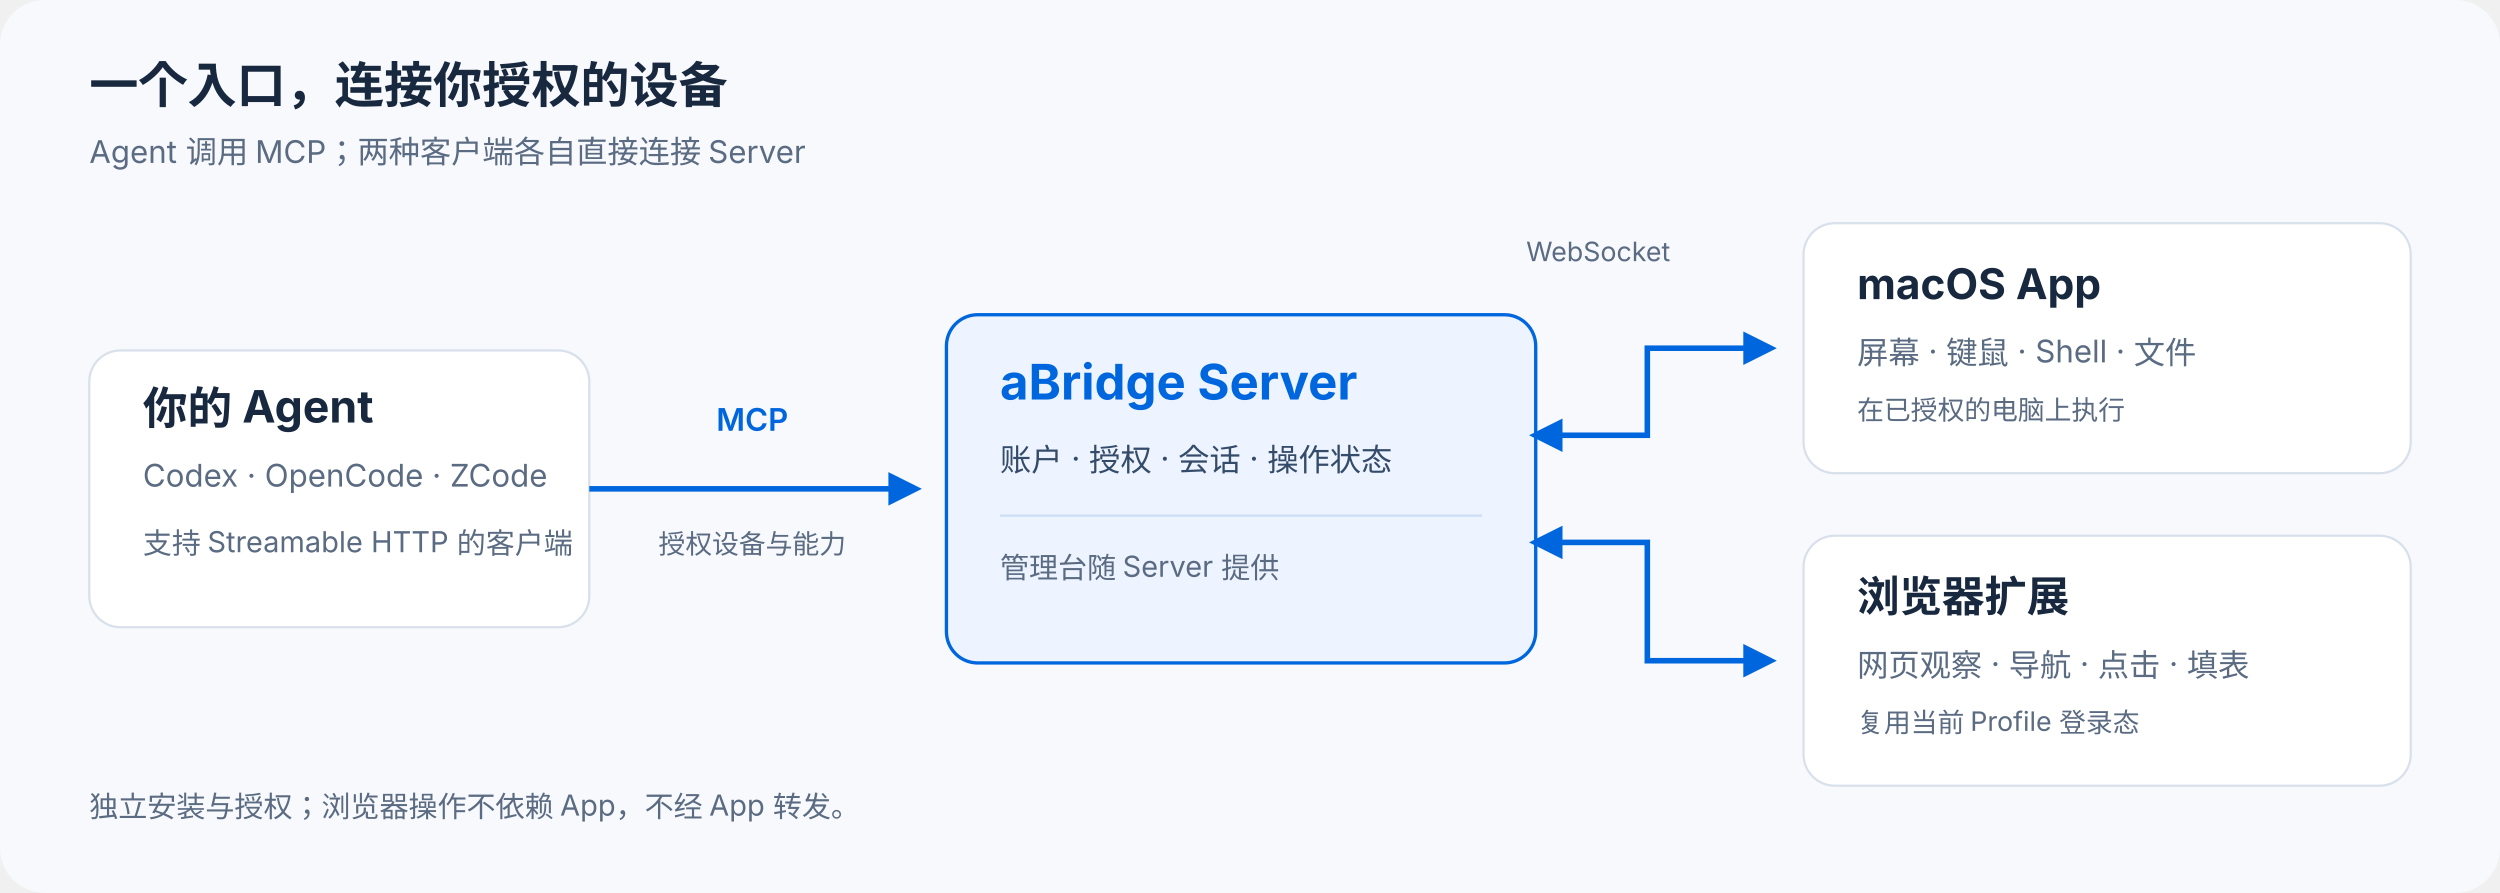
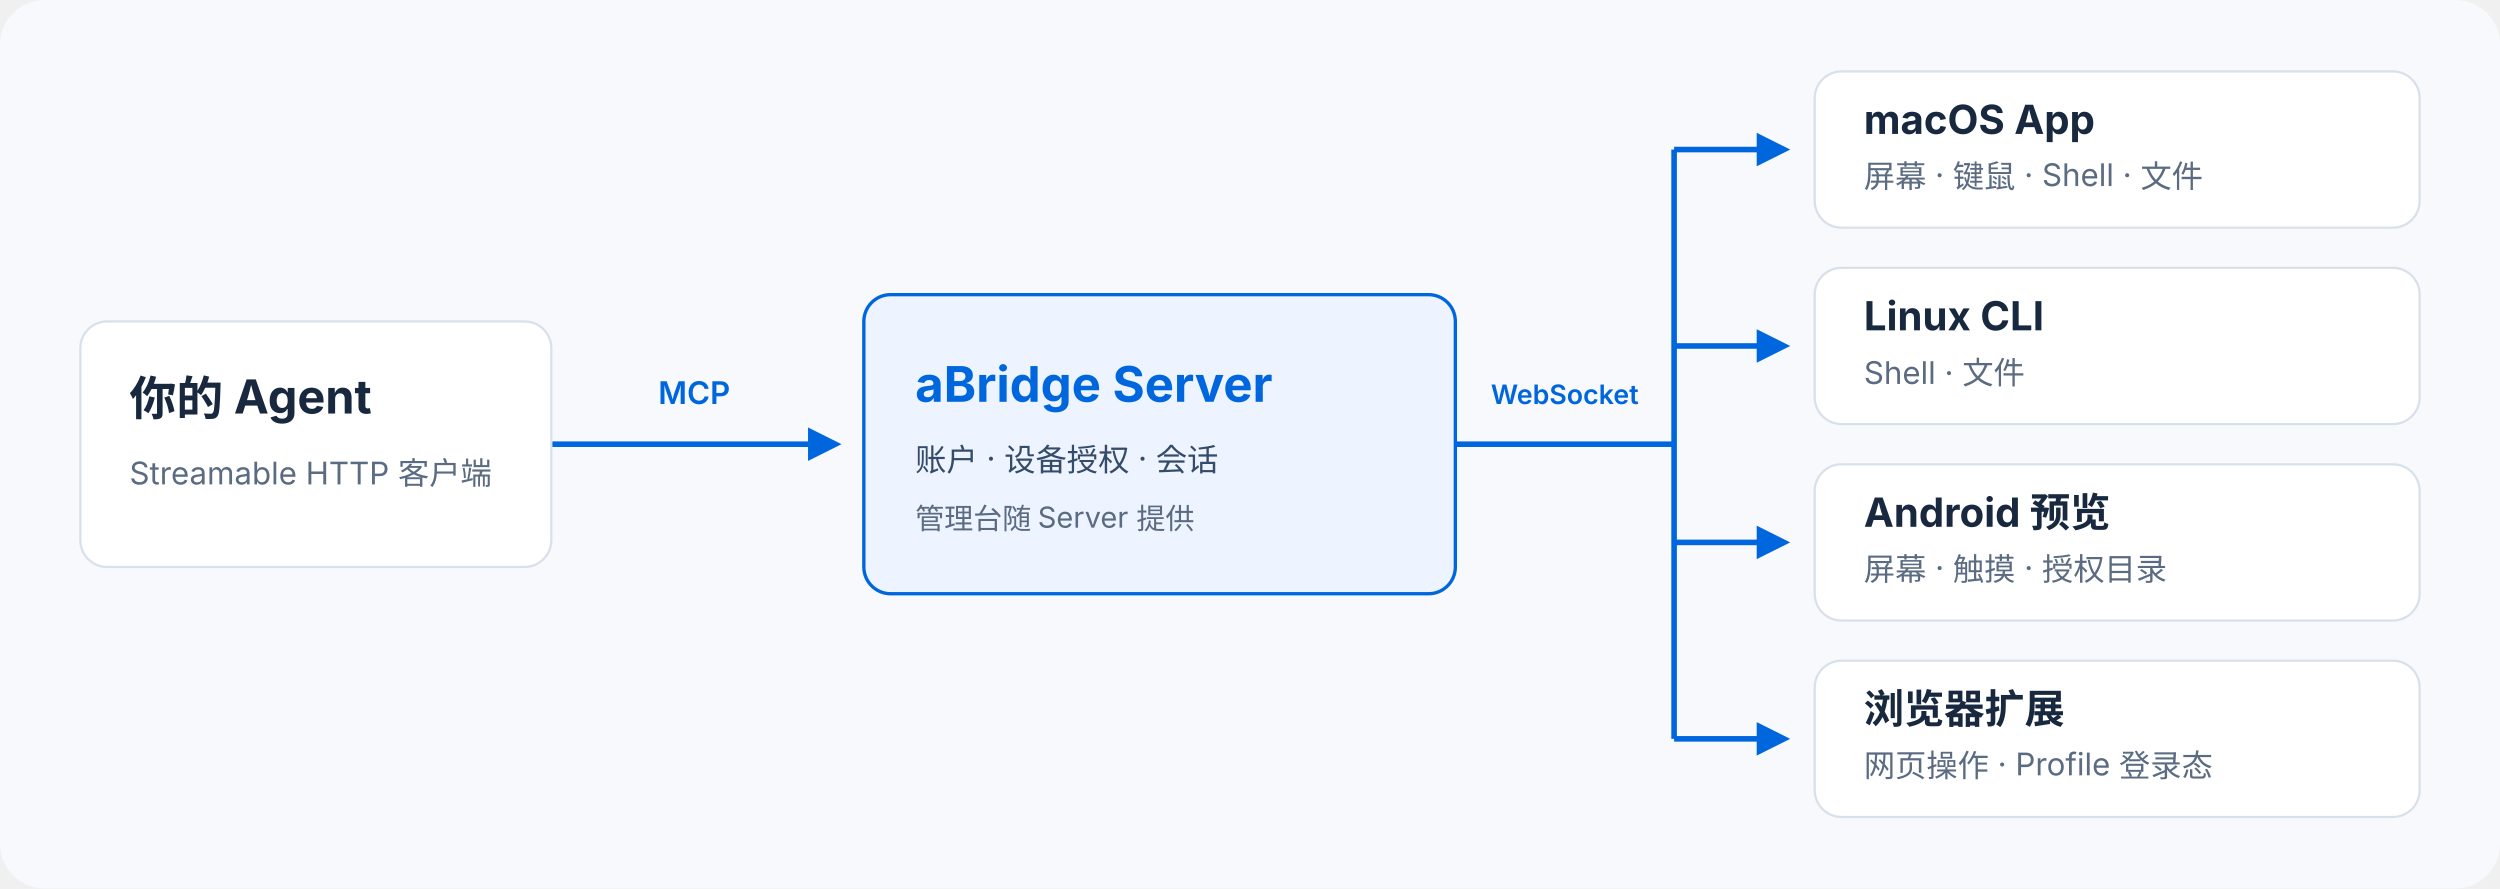
- <svg xmlns="http://www.w3.org/2000/svg" width="1120" height="400" viewBox="0 0 1120 400" role="img" aria-labelledby="title desc">
+ <svg xmlns="http://www.w3.org/2000/svg" width="1120" height="398" viewBox="0 0 1120 398" role="img" aria-labelledby="title desc">
  <defs>
    <marker id="arrow" viewBox="0 0 10 10" refX="8" refY="5" markerWidth="6" markerHeight="6" orient="auto-start-reverse">
      <path d="M0 0 10 5 0 10Z" fill="#0066DD" />
    </marker>
  </defs>
-   <rect width="1120" height="400" rx="20" fill="#F7F9FC" />
+   <rect width="1120" height="398" rx="20" fill="#F7F9FC" />
+   <g stroke="#0066DD" stroke-width="2.5" fill="none">
+     <path d="M247 199H374" marker-end="url(#arrow)" />
+     <path d="M652 199H750M750 67V331" />
+     <g marker-end="url(#arrow)">
+       <path d="M750 67H799" />
+       <path d="M750 155H799" />
+       <path d="M750 243H799" />
+       <path d="M750 331H799" />
+     </g>
+   </g>
  <g font-family="-apple-system,BlinkMacSystemFont,'Segoe UI','PingFang SC','Microsoft YaHei',sans-serif">
-     <text x="40" y="46" font-size="22" font-weight="700" fill="#18283F">一个入口，连接你授权的设备</text>
-     <text x="40" y="73" font-size="14" fill="#5A6B82">Agent 调用 MCP；两种客户端各自直接连接 Server</text>
-     <rect x="40" y="157" width="224" height="124" rx="14" fill="#FFFFFF" stroke="#D8E0EB" />
-     <text x="64" y="190" font-size="20" font-weight="700" fill="#18283F">你的 Agent</text>
-     <text x="64" y="218" font-size="14" fill="#5A6B82">Codex · OpenCode · ZCode</text>
-     <text x="64" y="248" font-size="13" fill="#5A6B82">支持 Streamable HTTP 的客户端</text>
-     <path d="M264 219H410" stroke="#0066DD" stroke-width="2.5" marker-end="url(#arrow)" />
-     <text x="337" y="193" text-anchor="middle" font-size="14" font-weight="600" fill="#0066DD">MCP</text>
-     <text x="337" y="248" text-anchor="middle" font-size="12" fill="#5A6B82">授权设备与能力</text>
-     <rect x="424" y="141" width="264" height="156" rx="14" fill="#EDF4FF" stroke="#0066DD" stroke-width="1.5" />
-     <text x="448" y="179" font-size="22" font-weight="700" fill="#0066DD">aBridge Server</text>
-     <text x="448" y="211" font-size="14" fill="#344B69">账户 · 授权 · 会话 · 操作状态</text>
-     <line x1="448" y1="231" x2="664" y2="231" stroke="#CCDDF6" />
-     <text x="448" y="259" font-size="13" fill="#5A6B82">管理台随 Server 提供</text>
-     <path d="M688 195H738V156H793" fill="none" stroke="#0066DD" stroke-width="2.5" marker-start="url(#arrow)" marker-end="url(#arrow)" />
-     <path d="M688 243H738V296H793" fill="none" stroke="#0066DD" stroke-width="2.5" marker-start="url(#arrow)" marker-end="url(#arrow)" />
-     <text x="716" y="117" text-anchor="middle" font-size="12" fill="#5A6B82">WebSocket</text>
-     <rect x="808" y="100" width="272" height="112" rx="14" fill="#FFFFFF" stroke="#D8E0EB" />
-     <text x="832" y="134" font-size="19" font-weight="700" fill="#18283F">macOS App</text>
-     <text x="832" y="163" font-size="14" fill="#5A6B82">屏幕 · 键鼠 · Shell · 文件</text>
-     <text x="832" y="188" font-size="12" fill="#5A6B82">在已授权的电脑上执行</text>
-     <rect x="808" y="240" width="272" height="112" rx="14" fill="#FFFFFF" stroke="#D8E0EB" />
-     <text x="832" y="274" font-size="19" font-weight="700" fill="#18283F">浏览器扩展</text>
-     <text x="832" y="303" font-size="14" fill="#5A6B82">网页观察 · 导航 · 点击 · 填表</text>
-     <text x="832" y="328" font-size="12" fill="#5A6B82">复用当前 Profile 登录态</text>
-     <text x="40" y="366" font-size="13" fill="#5A6B82">独立安装与授权；浏览器操作不依赖 App，不经 App 转发。</text>
+     <rect x="36" y="144" width="211" height="110" rx="12" fill="#FFF" stroke="#D8E0EB" />
+     <text x="58" y="186" font-size="21" font-weight="700" fill="#18283F">你的 Agent</text>
+     <text x="58" y="217" font-size="14" fill="#5A6B82">Streamable HTTP 客户端</text>
+     <text x="311" y="181" text-anchor="middle" font-size="14" font-weight="600" fill="#0066DD">MCP</text>
+     <rect x="387" y="132" width="265" height="134" rx="12" fill="#EDF4FF" stroke="#0066DD" stroke-width="1.5" />
+     <text x="410" y="180" font-size="22" font-weight="700" fill="#0066DD">aBridge Server</text>
+     <text x="410" y="211" font-size="14" fill="#344B69">账户 · 设备授权 · 会话</text>
+     <text x="410" y="237" font-size="13" fill="#5A6B82">管理台随 Server 提供</text>
+     <text x="701" y="181" text-anchor="middle" font-size="12" font-weight="600" fill="#0066DD">WebSocket</text>
+     <g fill="#FFF" stroke="#D8E0EB">
+       <rect x="813" y="32" width="271" height="70" rx="12" />
+       <rect x="813" y="120" width="271" height="70" rx="12" />
+       <rect x="813" y="208" width="271" height="70" rx="12" />
+       <rect x="813" y="296" width="271" height="70" rx="12" />
+     </g>
+     <g font-size="18" font-weight="700" fill="#18283F">
+       <text x="835" y="60">macOS App</text>
+       <text x="835" y="148">Linux CLI</text>
+       <text x="835" y="236">Android 预览</text>
+       <text x="835" y="324">浏览器扩展</text>
+     </g>
+     <g font-size="14" fill="#5A6B82">
+       <text x="835" y="84">屏幕 · 键鼠 · Shell · 文件</text>
+       <text x="835" y="172">Shell · 文件</text>
+       <text x="835" y="260">屏幕 · 触摸 · 授权目录</text>
+       <text x="835" y="348">网页操作 · Profile 登录态</text>
+     </g>
  </g>
</svg>
